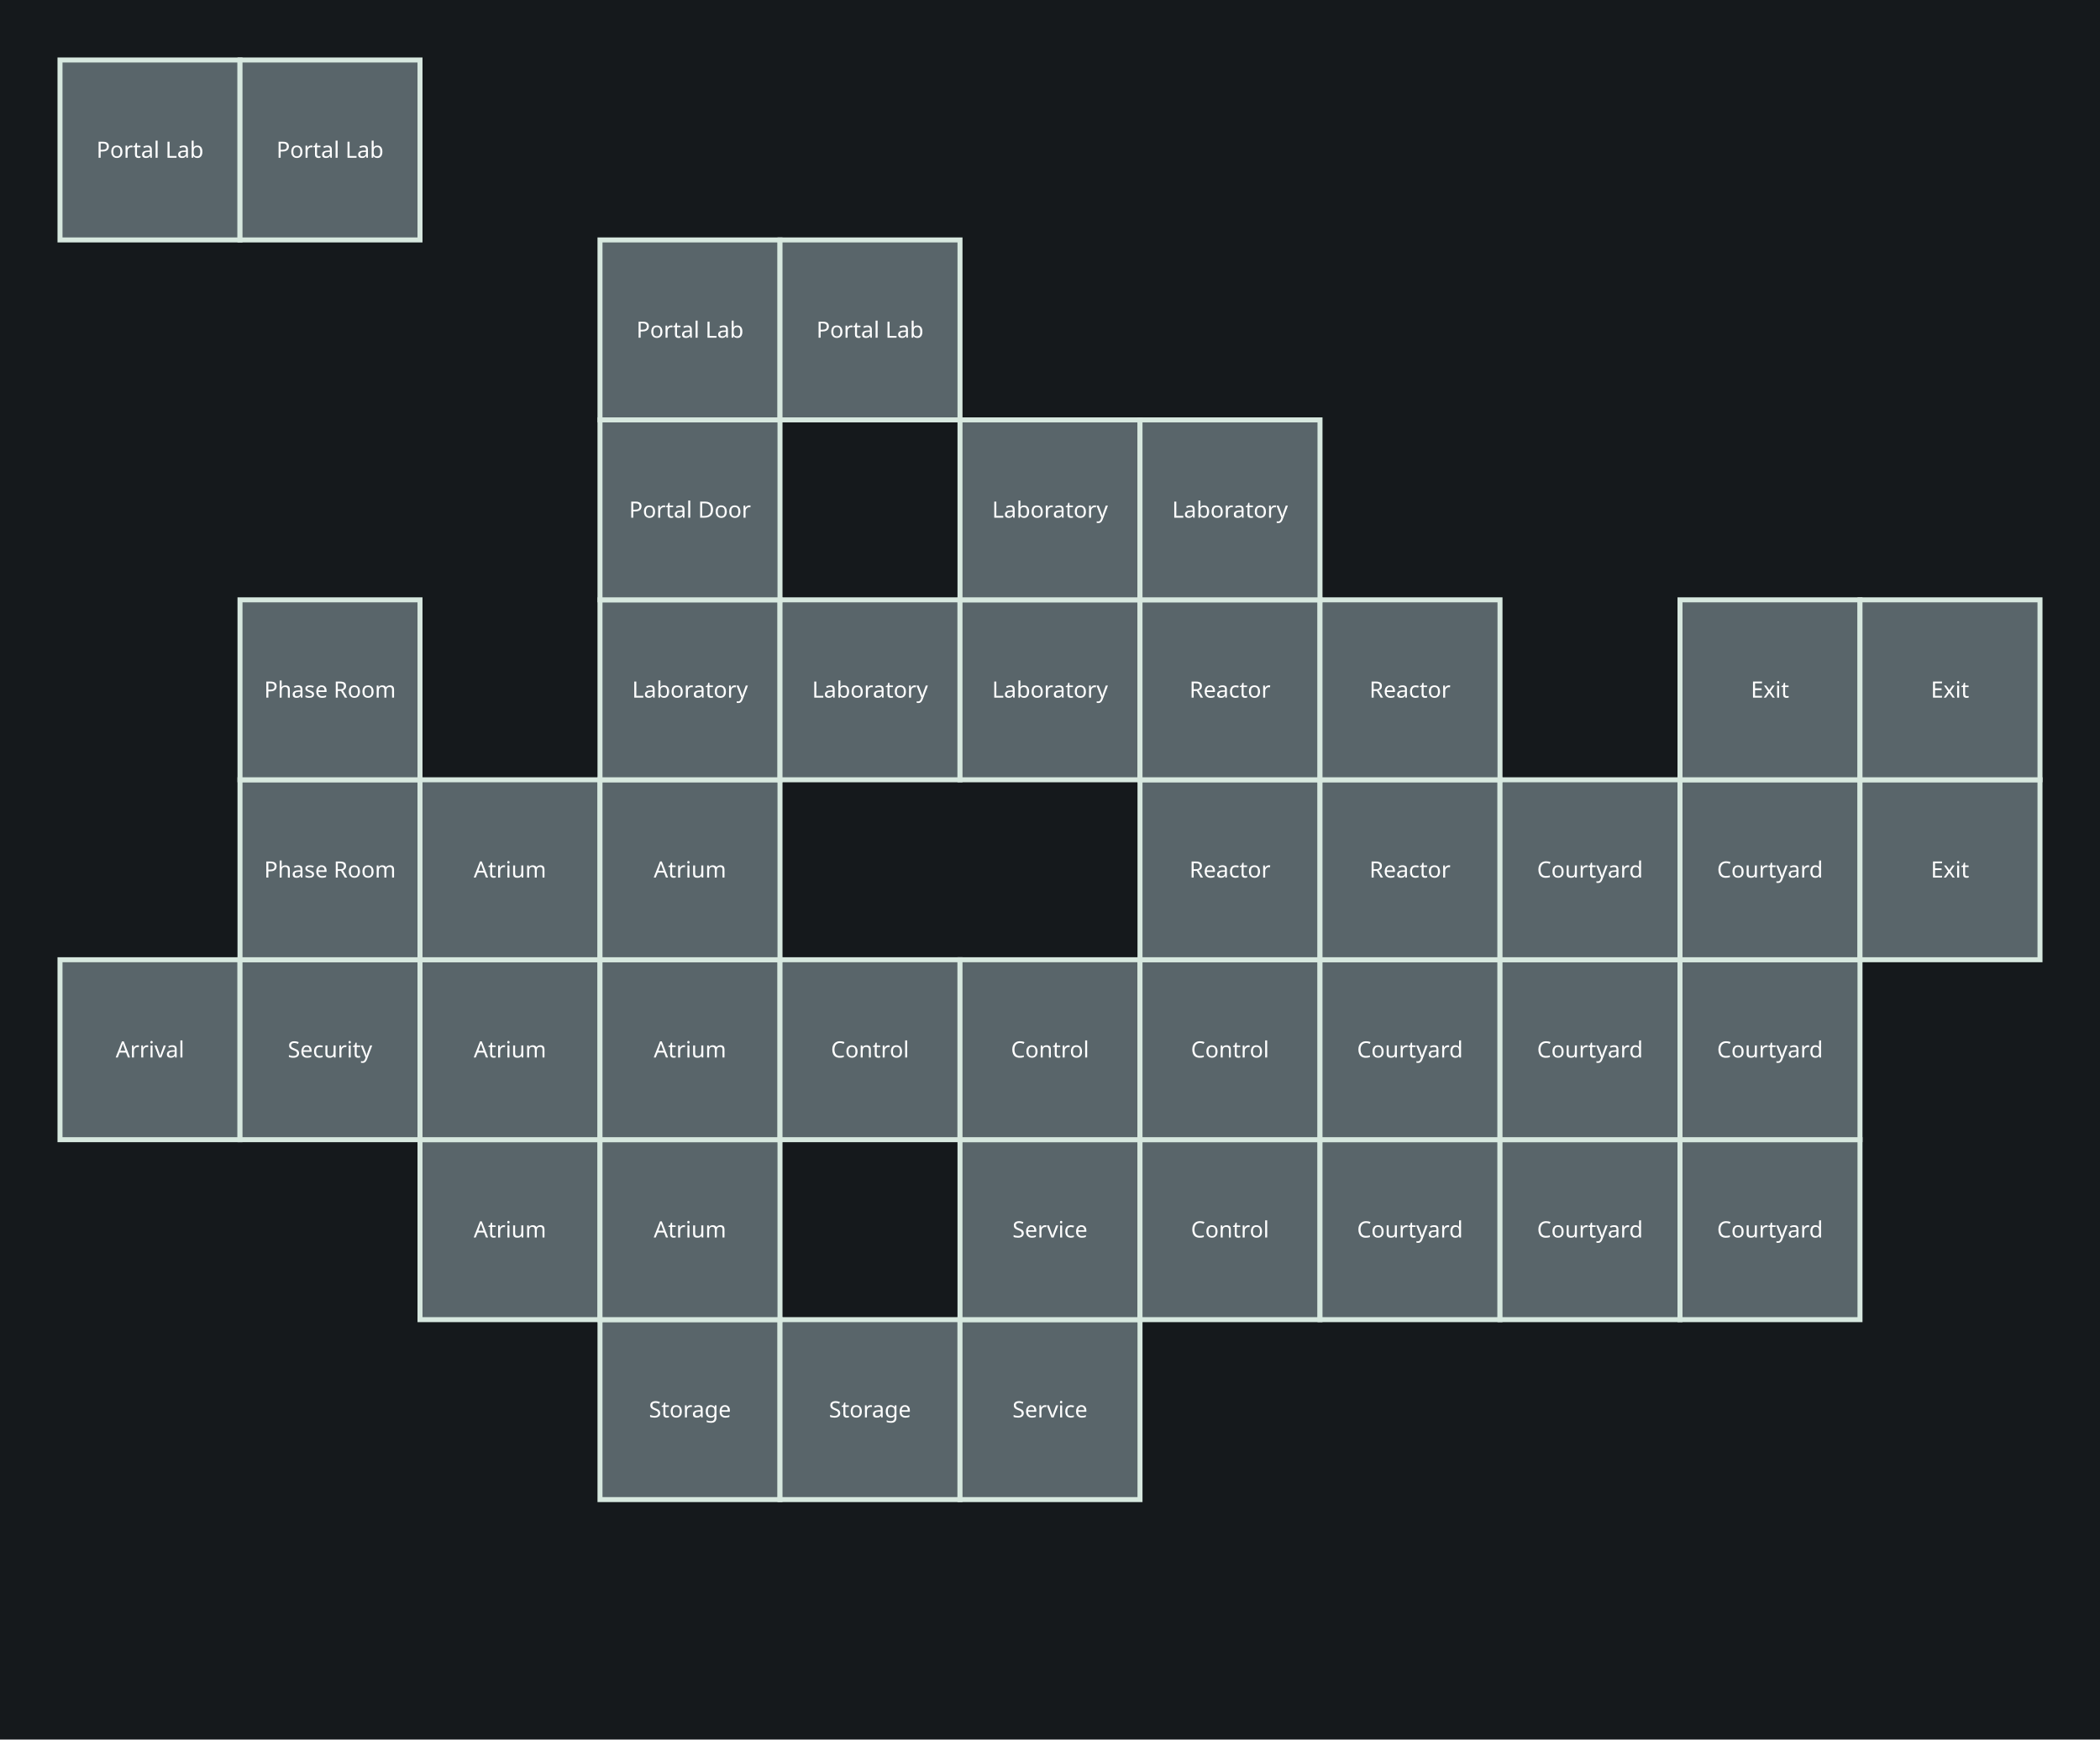
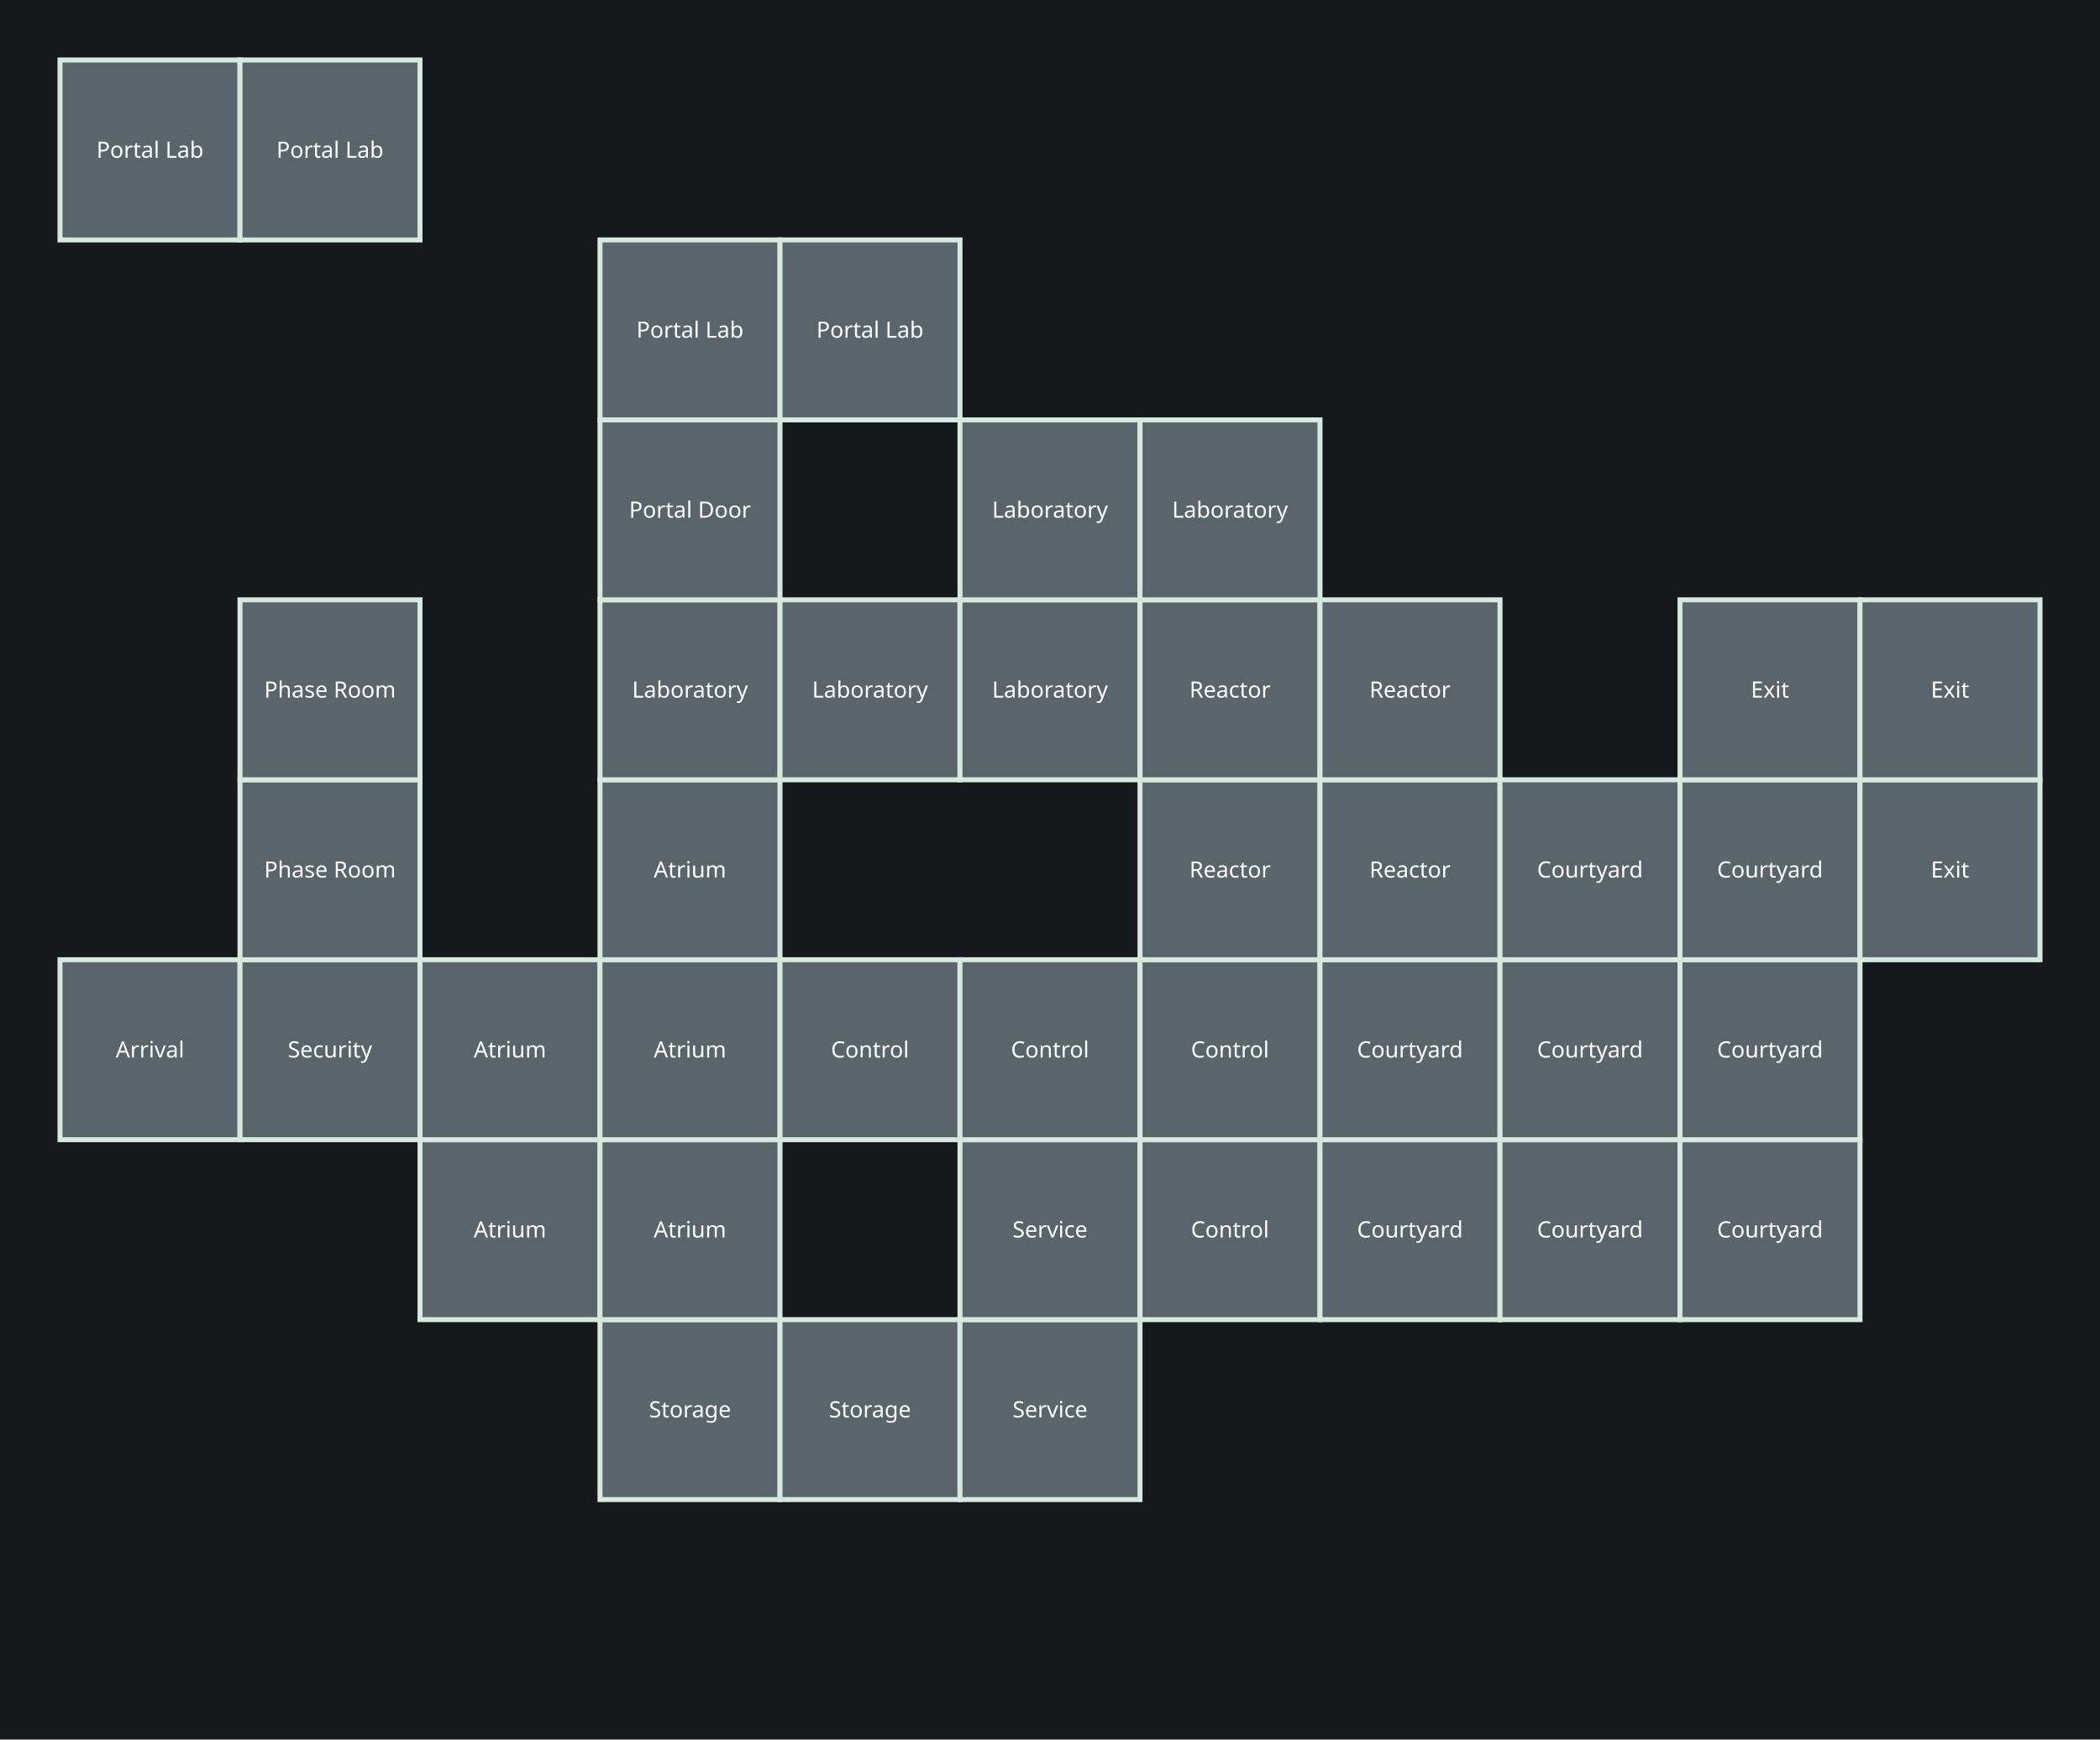
<svg xmlns="http://www.w3.org/2000/svg" width="840" height="696" viewBox="0 0 840 696">
  <rect width="100%" height="100%" fill="#15191c" />
  <rect x="240" y="528" width="72" height="72" fill="#59656a" stroke="#d7e8df" stroke-width="2" />
  <text x="276.0" y="564.0" text-anchor="middle" dominant-baseline="middle" fill="white" font-family="sans-serif" font-size="9">Storage</text>
  <rect x="312" y="528" width="72" height="72" fill="#59656a" stroke="#d7e8df" stroke-width="2" />
  <text x="348.0" y="564.0" text-anchor="middle" dominant-baseline="middle" fill="white" font-family="sans-serif" font-size="9">Storage</text>
  <rect x="384" y="528" width="72" height="72" fill="#59656a" stroke="#d7e8df" stroke-width="2" />
  <text x="420.0" y="564.0" text-anchor="middle" dominant-baseline="middle" fill="white" font-family="sans-serif" font-size="9">Service</text>
  <rect x="168" y="456" width="72" height="72" fill="#59656a" stroke="#d7e8df" stroke-width="2" />
  <text x="204.0" y="492.0" text-anchor="middle" dominant-baseline="middle" fill="white" font-family="sans-serif" font-size="9">Atrium</text>
  <rect x="240" y="456" width="72" height="72" fill="#59656a" stroke="#d7e8df" stroke-width="2" />
  <text x="276.0" y="492.0" text-anchor="middle" dominant-baseline="middle" fill="white" font-family="sans-serif" font-size="9">Atrium</text>
  <rect x="384" y="456" width="72" height="72" fill="#59656a" stroke="#d7e8df" stroke-width="2" />
  <text x="420.0" y="492.0" text-anchor="middle" dominant-baseline="middle" fill="white" font-family="sans-serif" font-size="9">Service</text>
  <rect x="456" y="456" width="72" height="72" fill="#59656a" stroke="#d7e8df" stroke-width="2" />
  <text x="492.0" y="492.0" text-anchor="middle" dominant-baseline="middle" fill="white" font-family="sans-serif" font-size="9">Control</text>
  <rect x="528" y="456" width="72" height="72" fill="#59656a" stroke="#d7e8df" stroke-width="2" />
  <text x="564.0" y="492.0" text-anchor="middle" dominant-baseline="middle" fill="white" font-family="sans-serif" font-size="9">Courtyard</text>
  <rect x="600" y="456" width="72" height="72" fill="#59656a" stroke="#d7e8df" stroke-width="2" />
  <text x="636.0" y="492.0" text-anchor="middle" dominant-baseline="middle" fill="white" font-family="sans-serif" font-size="9">Courtyard</text>
  <rect x="672" y="456" width="72" height="72" fill="#59656a" stroke="#d7e8df" stroke-width="2" />
  <text x="708.0" y="492.0" text-anchor="middle" dominant-baseline="middle" fill="white" font-family="sans-serif" font-size="9">Courtyard</text>
  <rect x="24" y="384" width="72" height="72" fill="#59656a" stroke="#d7e8df" stroke-width="2" />
  <text x="60.0" y="420.0" text-anchor="middle" dominant-baseline="middle" fill="white" font-family="sans-serif" font-size="9">Arrival</text>
  <rect x="96" y="384" width="72" height="72" fill="#59656a" stroke="#d7e8df" stroke-width="2" />
  <text x="132.0" y="420.0" text-anchor="middle" dominant-baseline="middle" fill="white" font-family="sans-serif" font-size="9">Security</text>
  <rect x="168" y="384" width="72" height="72" fill="#59656a" stroke="#d7e8df" stroke-width="2" />
  <text x="204.0" y="420.0" text-anchor="middle" dominant-baseline="middle" fill="white" font-family="sans-serif" font-size="9">Atrium</text>
  <rect x="240" y="384" width="72" height="72" fill="#59656a" stroke="#d7e8df" stroke-width="2" />
  <text x="276.0" y="420.0" text-anchor="middle" dominant-baseline="middle" fill="white" font-family="sans-serif" font-size="9">Atrium</text>
  <rect x="312" y="384" width="72" height="72" fill="#59656a" stroke="#d7e8df" stroke-width="2" />
  <text x="348.0" y="420.0" text-anchor="middle" dominant-baseline="middle" fill="white" font-family="sans-serif" font-size="9">Control</text>
  <rect x="384" y="384" width="72" height="72" fill="#59656a" stroke="#d7e8df" stroke-width="2" />
  <text x="420.0" y="420.0" text-anchor="middle" dominant-baseline="middle" fill="white" font-family="sans-serif" font-size="9">Control</text>
  <rect x="456" y="384" width="72" height="72" fill="#59656a" stroke="#d7e8df" stroke-width="2" />
  <text x="492.0" y="420.0" text-anchor="middle" dominant-baseline="middle" fill="white" font-family="sans-serif" font-size="9">Control</text>
  <rect x="528" y="384" width="72" height="72" fill="#59656a" stroke="#d7e8df" stroke-width="2" />
  <text x="564.0" y="420.0" text-anchor="middle" dominant-baseline="middle" fill="white" font-family="sans-serif" font-size="9">Courtyard</text>
  <rect x="600" y="384" width="72" height="72" fill="#59656a" stroke="#d7e8df" stroke-width="2" />
  <text x="636.0" y="420.0" text-anchor="middle" dominant-baseline="middle" fill="white" font-family="sans-serif" font-size="9">Courtyard</text>
  <rect x="672" y="384" width="72" height="72" fill="#59656a" stroke="#d7e8df" stroke-width="2" />
  <text x="708.0" y="420.0" text-anchor="middle" dominant-baseline="middle" fill="white" font-family="sans-serif" font-size="9">Courtyard</text>
  <rect x="96" y="312" width="72" height="72" fill="#59656a" stroke="#d7e8df" stroke-width="2" />
  <text x="132.0" y="348.0" text-anchor="middle" dominant-baseline="middle" fill="white" font-family="sans-serif" font-size="9">Phase Room</text>
-   <rect x="168" y="312" width="72" height="72" fill="#59656a" stroke="#d7e8df" stroke-width="2" />
-   <text x="204.0" y="348.0" text-anchor="middle" dominant-baseline="middle" fill="white" font-family="sans-serif" font-size="9">Atrium</text>
  <rect x="240" y="312" width="72" height="72" fill="#59656a" stroke="#d7e8df" stroke-width="2" />
  <text x="276.0" y="348.0" text-anchor="middle" dominant-baseline="middle" fill="white" font-family="sans-serif" font-size="9">Atrium</text>
  <rect x="456" y="312" width="72" height="72" fill="#59656a" stroke="#d7e8df" stroke-width="2" />
  <text x="492.0" y="348.0" text-anchor="middle" dominant-baseline="middle" fill="white" font-family="sans-serif" font-size="9">Reactor</text>
  <rect x="528" y="312" width="72" height="72" fill="#59656a" stroke="#d7e8df" stroke-width="2" />
  <text x="564.0" y="348.0" text-anchor="middle" dominant-baseline="middle" fill="white" font-family="sans-serif" font-size="9">Reactor</text>
  <rect x="600" y="312" width="72" height="72" fill="#59656a" stroke="#d7e8df" stroke-width="2" />
  <text x="636.0" y="348.0" text-anchor="middle" dominant-baseline="middle" fill="white" font-family="sans-serif" font-size="9">Courtyard</text>
  <rect x="672" y="312" width="72" height="72" fill="#59656a" stroke="#d7e8df" stroke-width="2" />
  <text x="708.0" y="348.0" text-anchor="middle" dominant-baseline="middle" fill="white" font-family="sans-serif" font-size="9">Courtyard</text>
  <rect x="744" y="312" width="72" height="72" fill="#59656a" stroke="#d7e8df" stroke-width="2" />
  <text x="780.0" y="348.0" text-anchor="middle" dominant-baseline="middle" fill="white" font-family="sans-serif" font-size="9">Exit</text>
  <rect x="96" y="240" width="72" height="72" fill="#59656a" stroke="#d7e8df" stroke-width="2" />
  <text x="132.0" y="276.0" text-anchor="middle" dominant-baseline="middle" fill="white" font-family="sans-serif" font-size="9">Phase Room</text>
  <rect x="240" y="240" width="72" height="72" fill="#59656a" stroke="#d7e8df" stroke-width="2" />
  <text x="276.0" y="276.0" text-anchor="middle" dominant-baseline="middle" fill="white" font-family="sans-serif" font-size="9">Laboratory</text>
  <rect x="312" y="240" width="72" height="72" fill="#59656a" stroke="#d7e8df" stroke-width="2" />
  <text x="348.0" y="276.0" text-anchor="middle" dominant-baseline="middle" fill="white" font-family="sans-serif" font-size="9">Laboratory</text>
  <rect x="384" y="240" width="72" height="72" fill="#59656a" stroke="#d7e8df" stroke-width="2" />
  <text x="420.0" y="276.0" text-anchor="middle" dominant-baseline="middle" fill="white" font-family="sans-serif" font-size="9">Laboratory</text>
  <rect x="456" y="240" width="72" height="72" fill="#59656a" stroke="#d7e8df" stroke-width="2" />
  <text x="492.0" y="276.0" text-anchor="middle" dominant-baseline="middle" fill="white" font-family="sans-serif" font-size="9">Reactor</text>
  <rect x="528" y="240" width="72" height="72" fill="#59656a" stroke="#d7e8df" stroke-width="2" />
  <text x="564.0" y="276.0" text-anchor="middle" dominant-baseline="middle" fill="white" font-family="sans-serif" font-size="9">Reactor</text>
  <rect x="672" y="240" width="72" height="72" fill="#59656a" stroke="#d7e8df" stroke-width="2" />
  <text x="708.0" y="276.0" text-anchor="middle" dominant-baseline="middle" fill="white" font-family="sans-serif" font-size="9">Exit</text>
  <rect x="744" y="240" width="72" height="72" fill="#59656a" stroke="#d7e8df" stroke-width="2" />
  <text x="780.0" y="276.0" text-anchor="middle" dominant-baseline="middle" fill="white" font-family="sans-serif" font-size="9">Exit</text>
  <rect x="240" y="168" width="72" height="72" fill="#59656a" stroke="#d7e8df" stroke-width="2" />
  <text x="276.0" y="204.0" text-anchor="middle" dominant-baseline="middle" fill="white" font-family="sans-serif" font-size="9">Portal Door</text>
  <rect x="384" y="168" width="72" height="72" fill="#59656a" stroke="#d7e8df" stroke-width="2" />
  <text x="420.0" y="204.0" text-anchor="middle" dominant-baseline="middle" fill="white" font-family="sans-serif" font-size="9">Laboratory</text>
  <rect x="456" y="168" width="72" height="72" fill="#59656a" stroke="#d7e8df" stroke-width="2" />
  <text x="492.0" y="204.0" text-anchor="middle" dominant-baseline="middle" fill="white" font-family="sans-serif" font-size="9">Laboratory</text>
  <rect x="240" y="96" width="72" height="72" fill="#59656a" stroke="#d7e8df" stroke-width="2" />
  <text x="276.0" y="132.0" text-anchor="middle" dominant-baseline="middle" fill="white" font-family="sans-serif" font-size="9">Portal Lab</text>
  <rect x="312" y="96" width="72" height="72" fill="#59656a" stroke="#d7e8df" stroke-width="2" />
  <text x="348.0" y="132.0" text-anchor="middle" dominant-baseline="middle" fill="white" font-family="sans-serif" font-size="9">Portal Lab</text>
  <rect x="24" y="24" width="72" height="72" fill="#59656a" stroke="#d7e8df" stroke-width="2" />
  <text x="60.0" y="60.0" text-anchor="middle" dominant-baseline="middle" fill="white" font-family="sans-serif" font-size="9">Portal Lab</text>
  <rect x="96" y="24" width="72" height="72" fill="#59656a" stroke="#d7e8df" stroke-width="2" />
  <text x="132.0" y="60.0" text-anchor="middle" dominant-baseline="middle" fill="white" font-family="sans-serif" font-size="9">Portal Lab</text>
</svg>
